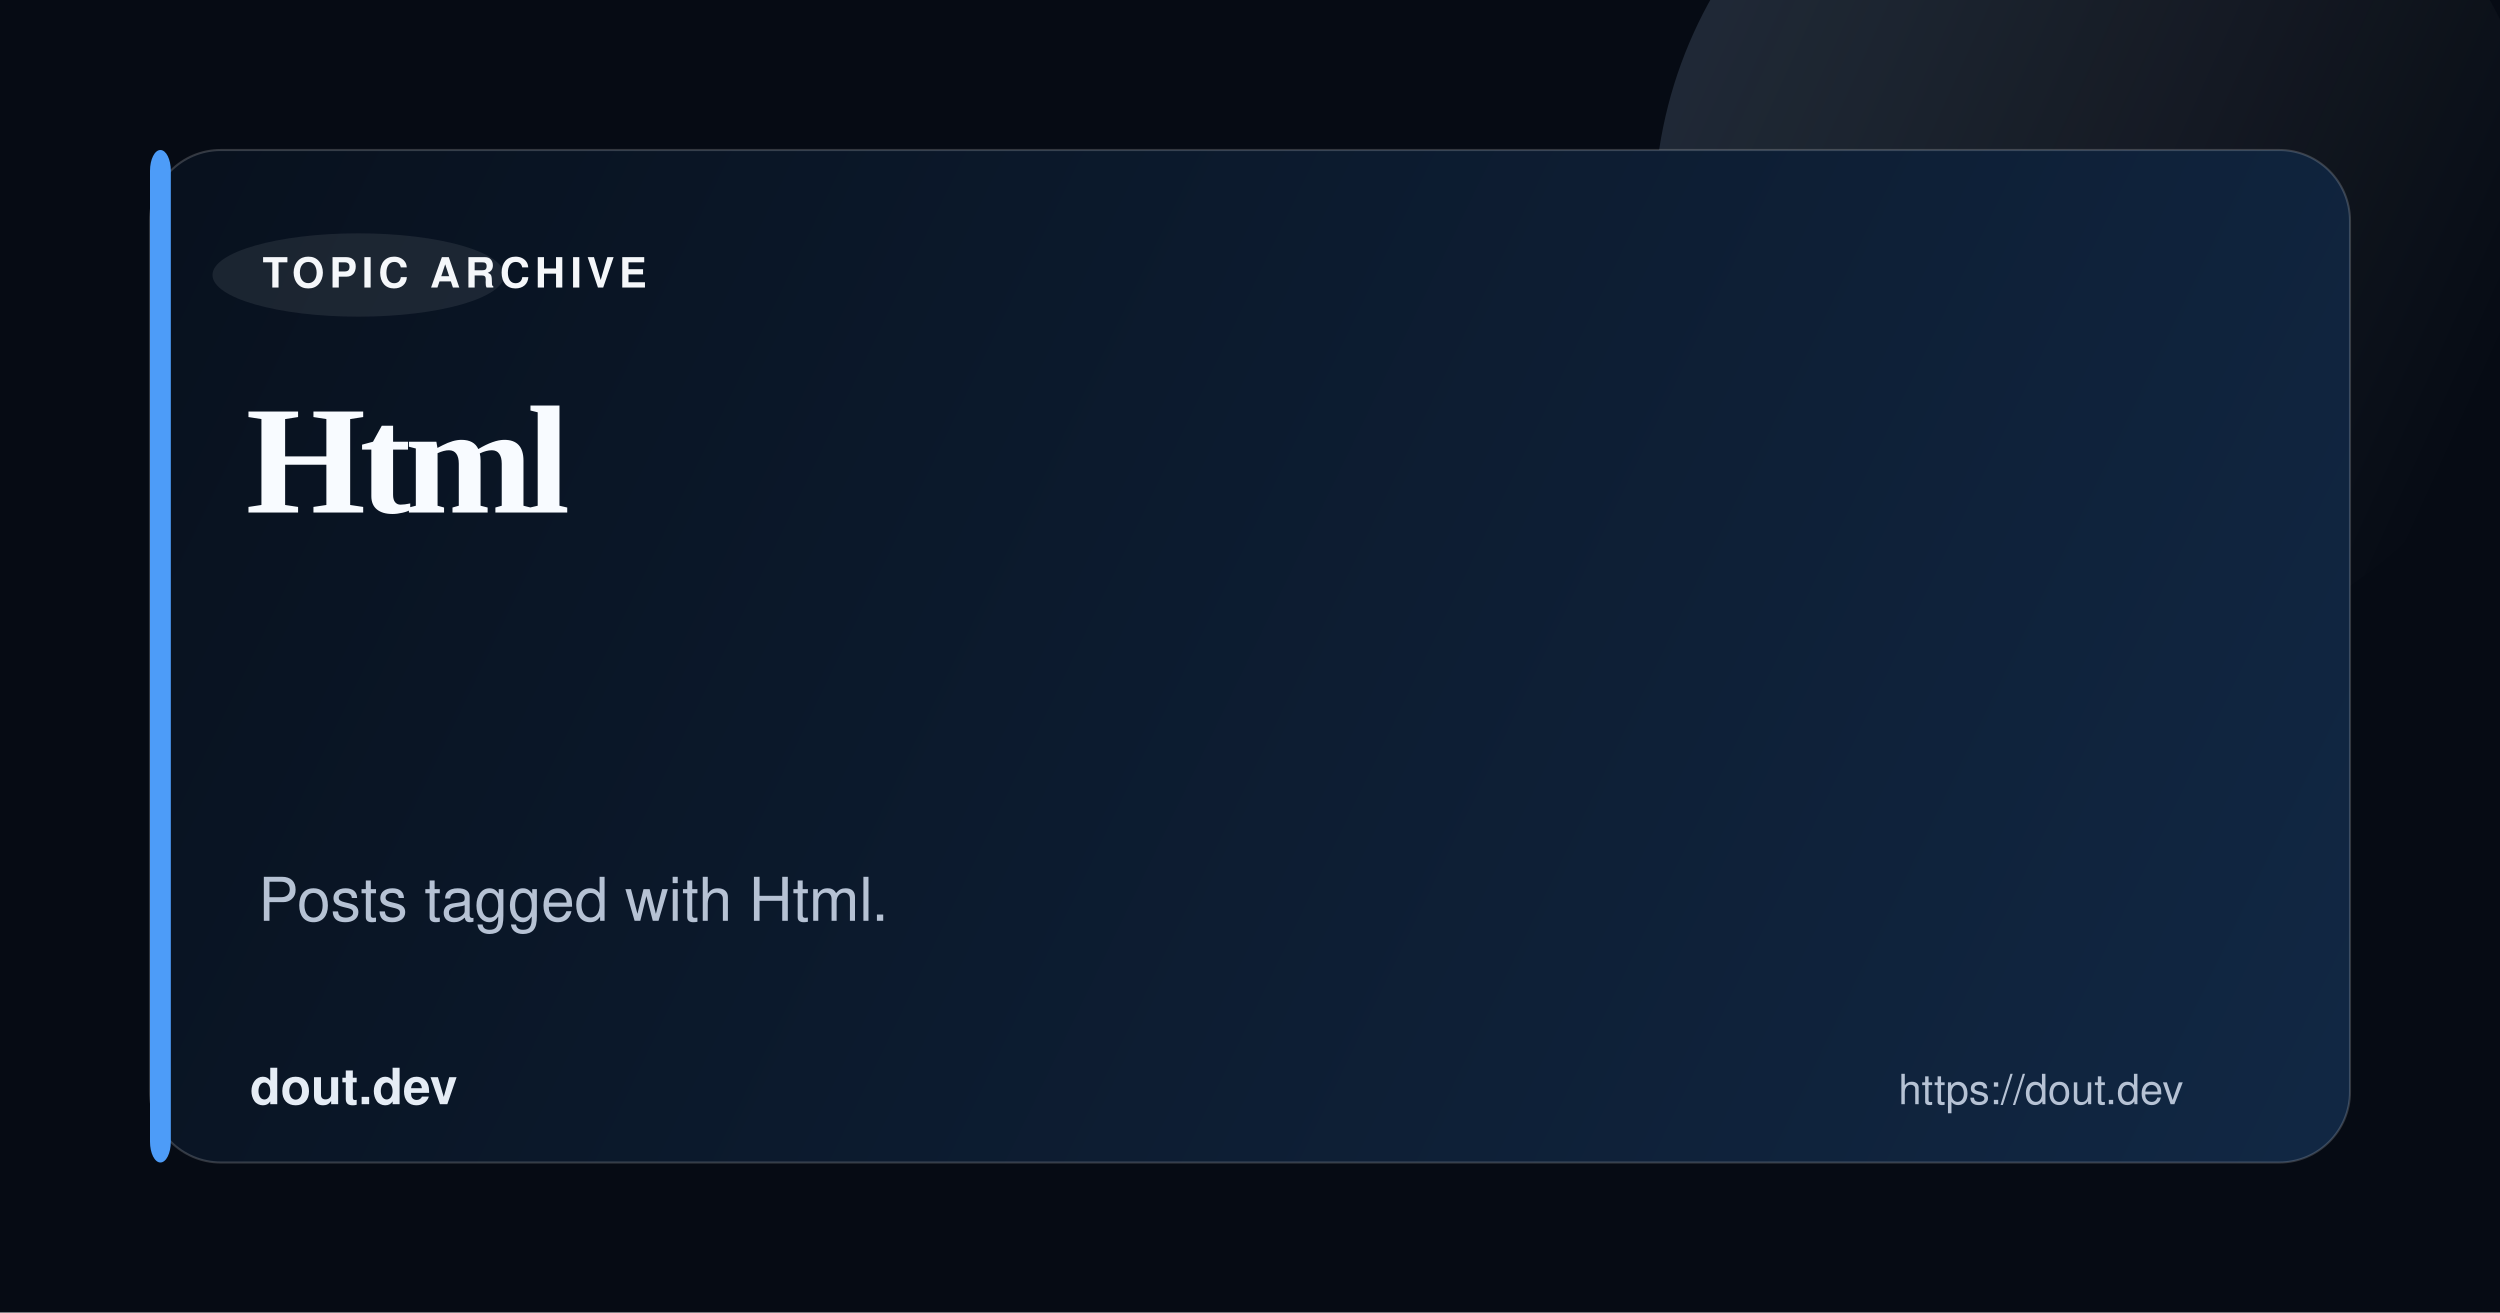
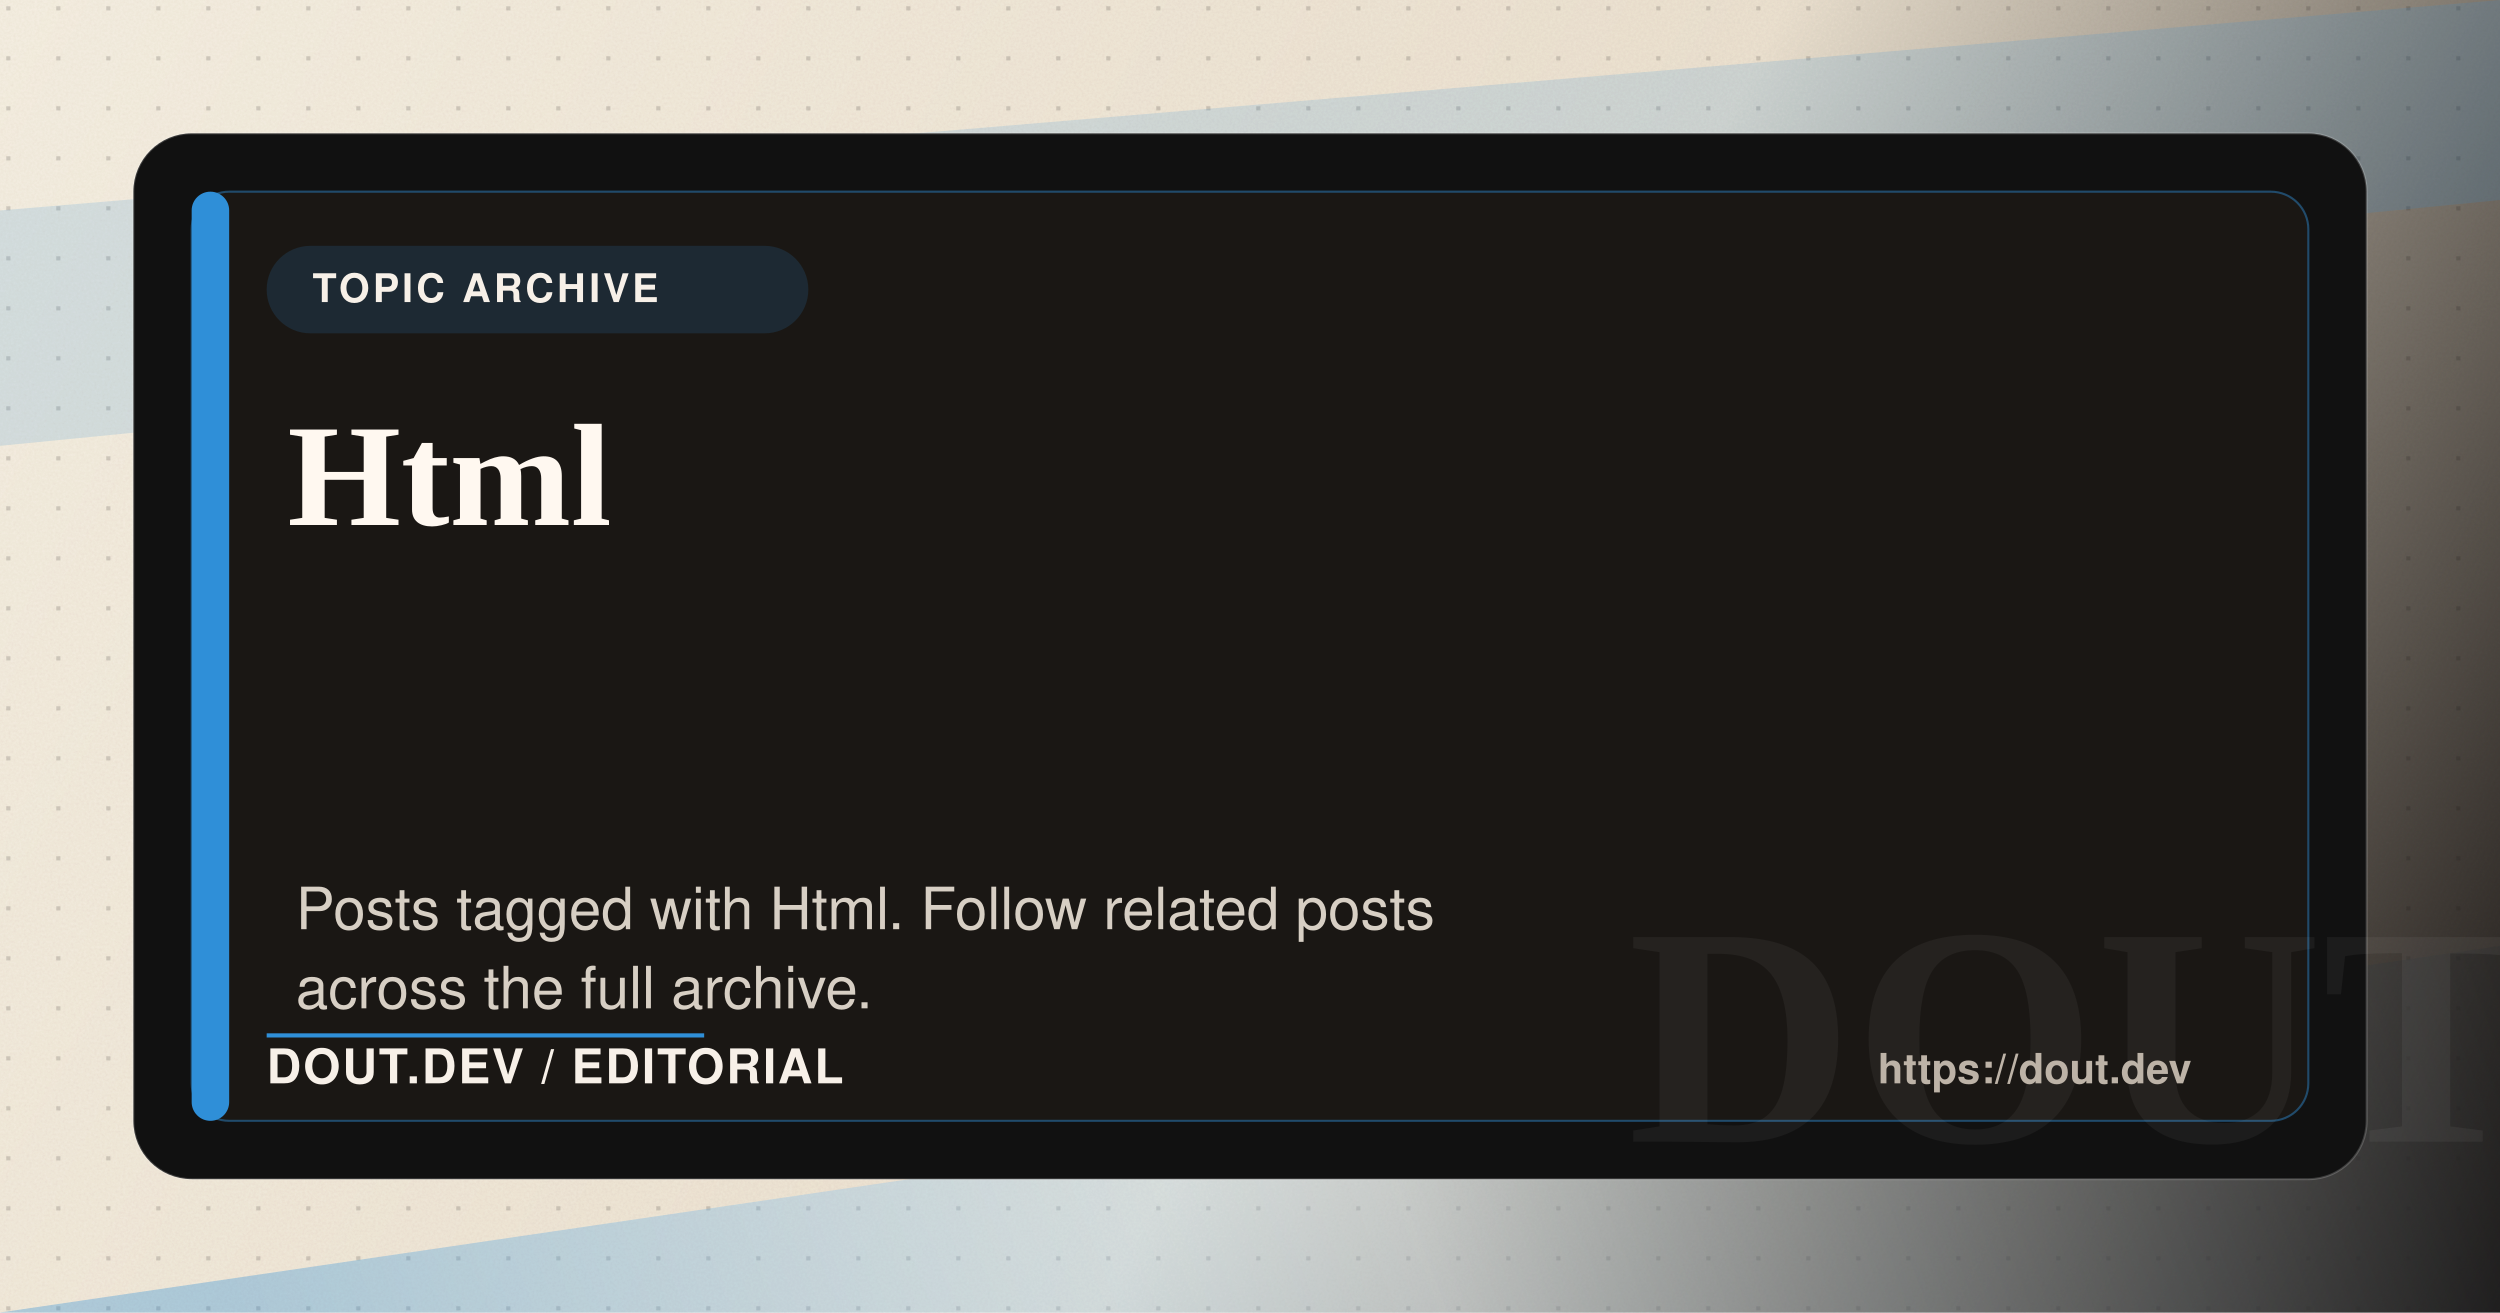
<svg xmlns="http://www.w3.org/2000/svg" width="1200" height="630" viewBox="0 0 1200 630" fill="none">
  <defs>
-     <linearGradient id="bg" x1="98" y1="72" x2="1102" y2="558" gradientUnits="userSpaceOnUse">
-       <stop stop-color="#08111E" />
-       <stop offset="1" stop-color="#112743" />
+     <filter id="paperTexture" x="0" y="0" width="100%" height="100%" color-interpolation-filters="sRGB">
+       <feTurbulence type="fractalNoise" baseFrequency="0.8" numOctaves="3" seed="17" result="noise" />
+       <feColorMatrix in="noise" type="matrix" values="0 0 0 0 0.52 0 0 0 0 0.48 0 0 0 0 0.42 0 0 0 0.08 0" />
+       <feBlend in="SourceGraphic" mode="multiply" />
+     </filter>
+     <linearGradient id="paper" x1="0" y1="0" x2="1200" y2="630" gradientUnits="userSpaceOnUse">
+       <stop stop-color="#F6EFE2" />
+       <stop offset="0.56" stop-color="#ECE2D1" />
+       <stop offset="1" stop-color="#15110F" />
    </linearGradient>
-     <linearGradient id="glow" x1="178" y1="118" x2="1046" y2="512" gradientUnits="userSpaceOnUse">
-       <stop stop-color="#4d9cf8" stop-opacity="0.34" />
-       <stop offset="1" stop-color="#FFFFFF" stop-opacity="0" />
+     <linearGradient id="accentSweep" x1="72" y1="520" x2="1128" y2="120" gradientUnits="userSpaceOnUse">
+       <stop stop-color="#2f8fd8" />
+       <stop offset="0.48" stop-color="#cfeaff" />
+       <stop offset="1" stop-color="#111111" />
    </linearGradient>
+     <pattern id="dotGrid" width="24" height="24" patternUnits="userSpaceOnUse">
+       <rect x="3" y="3" width="2" height="2" fill="#16120F" fill-opacity="0.16" />
+     </pattern>
  </defs>
-   <rect width="1200" height="630" fill="#060B14" />
-   <circle cx="1008" cy="104" r="214" fill="url(#glow)" />
-   <rect x="72" y="72" width="1056" height="486" rx="34" fill="url(#bg)" stroke="#FFFFFF" stroke-opacity="0.18" />
-   <rect x="72" y="72" width="10" height="486" rx="10" fill="#4d9cf8" />
-   <rect x="102" y="112" width="140" height="40" rx="999" fill="#FFFFFF" fill-opacity="0.08" />
-   <text x="126" y="138" fill="#F5F7FA" font-family="Helvetica, Arial, sans-serif" font-size="20" font-weight="700" letter-spacing="0.12em">TOPIC ARCHIVE</text>
-   <text x="118" y="246" fill="#F8FBFF" font-family="Georgia, Times New Roman, serif" font-size="74" font-weight="700" letter-spacing="-0.04em">
-     <tspan x="118" dy="0">Html</tspan>
+   <rect width="1200" height="630" fill="url(#paper)" filter="url(#paperTexture)" />
+   <rect width="1200" height="630" fill="url(#dotGrid)" />
+   <path d="M0 630 L1200 454 L1200 630 Z" fill="url(#accentSweep)" opacity="0.34" />
+   <path d="M0 101 L1200 0 L1200 96 L0 214 Z" fill="#2f8fd8" opacity="0.16" />
+   <rect x="64" y="64" width="1072" height="502" rx="28" fill="#111111" stroke="#FFFFFF" stroke-opacity="0.18" />
+   <rect x="92" y="92" width="1016" height="446" rx="18" fill="#1A1714" stroke="#2f8fd8" stroke-opacity="0.45" />
+   <rect x="92" y="92" width="18" height="446" rx="9" fill="#2f8fd8" />
+   <rect x="128" y="118" width="260" height="42" rx="21" ry="21" fill="#2f8fd8" fill-opacity="0.16" />
+   <text x="150" y="145" fill="#F7F0E8" font-family="Avenir Next, Segoe UI, Helvetica, Arial, sans-serif" font-size="19" font-weight="800" letter-spacing="0.08em">TOPIC ARCHIVE</text>
+   <text x="998" y="548" text-anchor="middle" fill="#FFFFFF" fill-opacity="0.05" font-family="Georgia, Times New Roman, serif" font-size="150" font-weight="700" letter-spacing="0">DOUT</text>
+   <text x="138" y="252" fill="#FFF8F0" font-family="Georgia, Times New Roman, serif" font-size="70" font-weight="700" letter-spacing="0">
+     <tspan x="138" dy="0">Html</tspan>
  </text>
-   <text x="124" y="442" fill="#B6C2D4" font-family="Helvetica, Arial, sans-serif" font-size="29" font-weight="400">
-     <tspan x="124" dy="0">Posts tagged with Html.</tspan>
+   <text x="142" y="446" fill="#D7CFC4" font-family="Avenir Next, Segoe UI, Helvetica, Arial, sans-serif" font-size="28" font-weight="500" letter-spacing="0">
+     <tspan x="142" dy="0">Posts tagged with Html. Follow related posts</tspan>
+     <tspan x="142" dy="38">across the full archive.</tspan>
  </text>
-   <text x="120" y="530" fill="#E5ECF5" font-family="Helvetica, Arial, sans-serif" font-size="24" font-weight="700">dout.dev</text>
-   <text x="1048" y="530" text-anchor="end" fill="#B6C2D4" font-family="Helvetica, Arial, sans-serif" font-size="20" font-weight="400">https://dout.dev</text>
+   <rect x="128" y="496" width="210" height="2" fill="#2f8fd8" />
+   <text x="128" y="520" fill="#F7F0E8" font-family="Avenir Next, Segoe UI, Helvetica, Arial, sans-serif" font-size="23" font-weight="800" letter-spacing="0.04em">DOUT.DEV / EDITORIAL</text>
+   <text x="1052" y="520" text-anchor="end" fill="#BDB3A7" font-family="Avenir Next, Segoe UI, Helvetica, Arial, sans-serif" font-size="20" font-weight="600" letter-spacing="0">https://dout.dev</text>
</svg>
